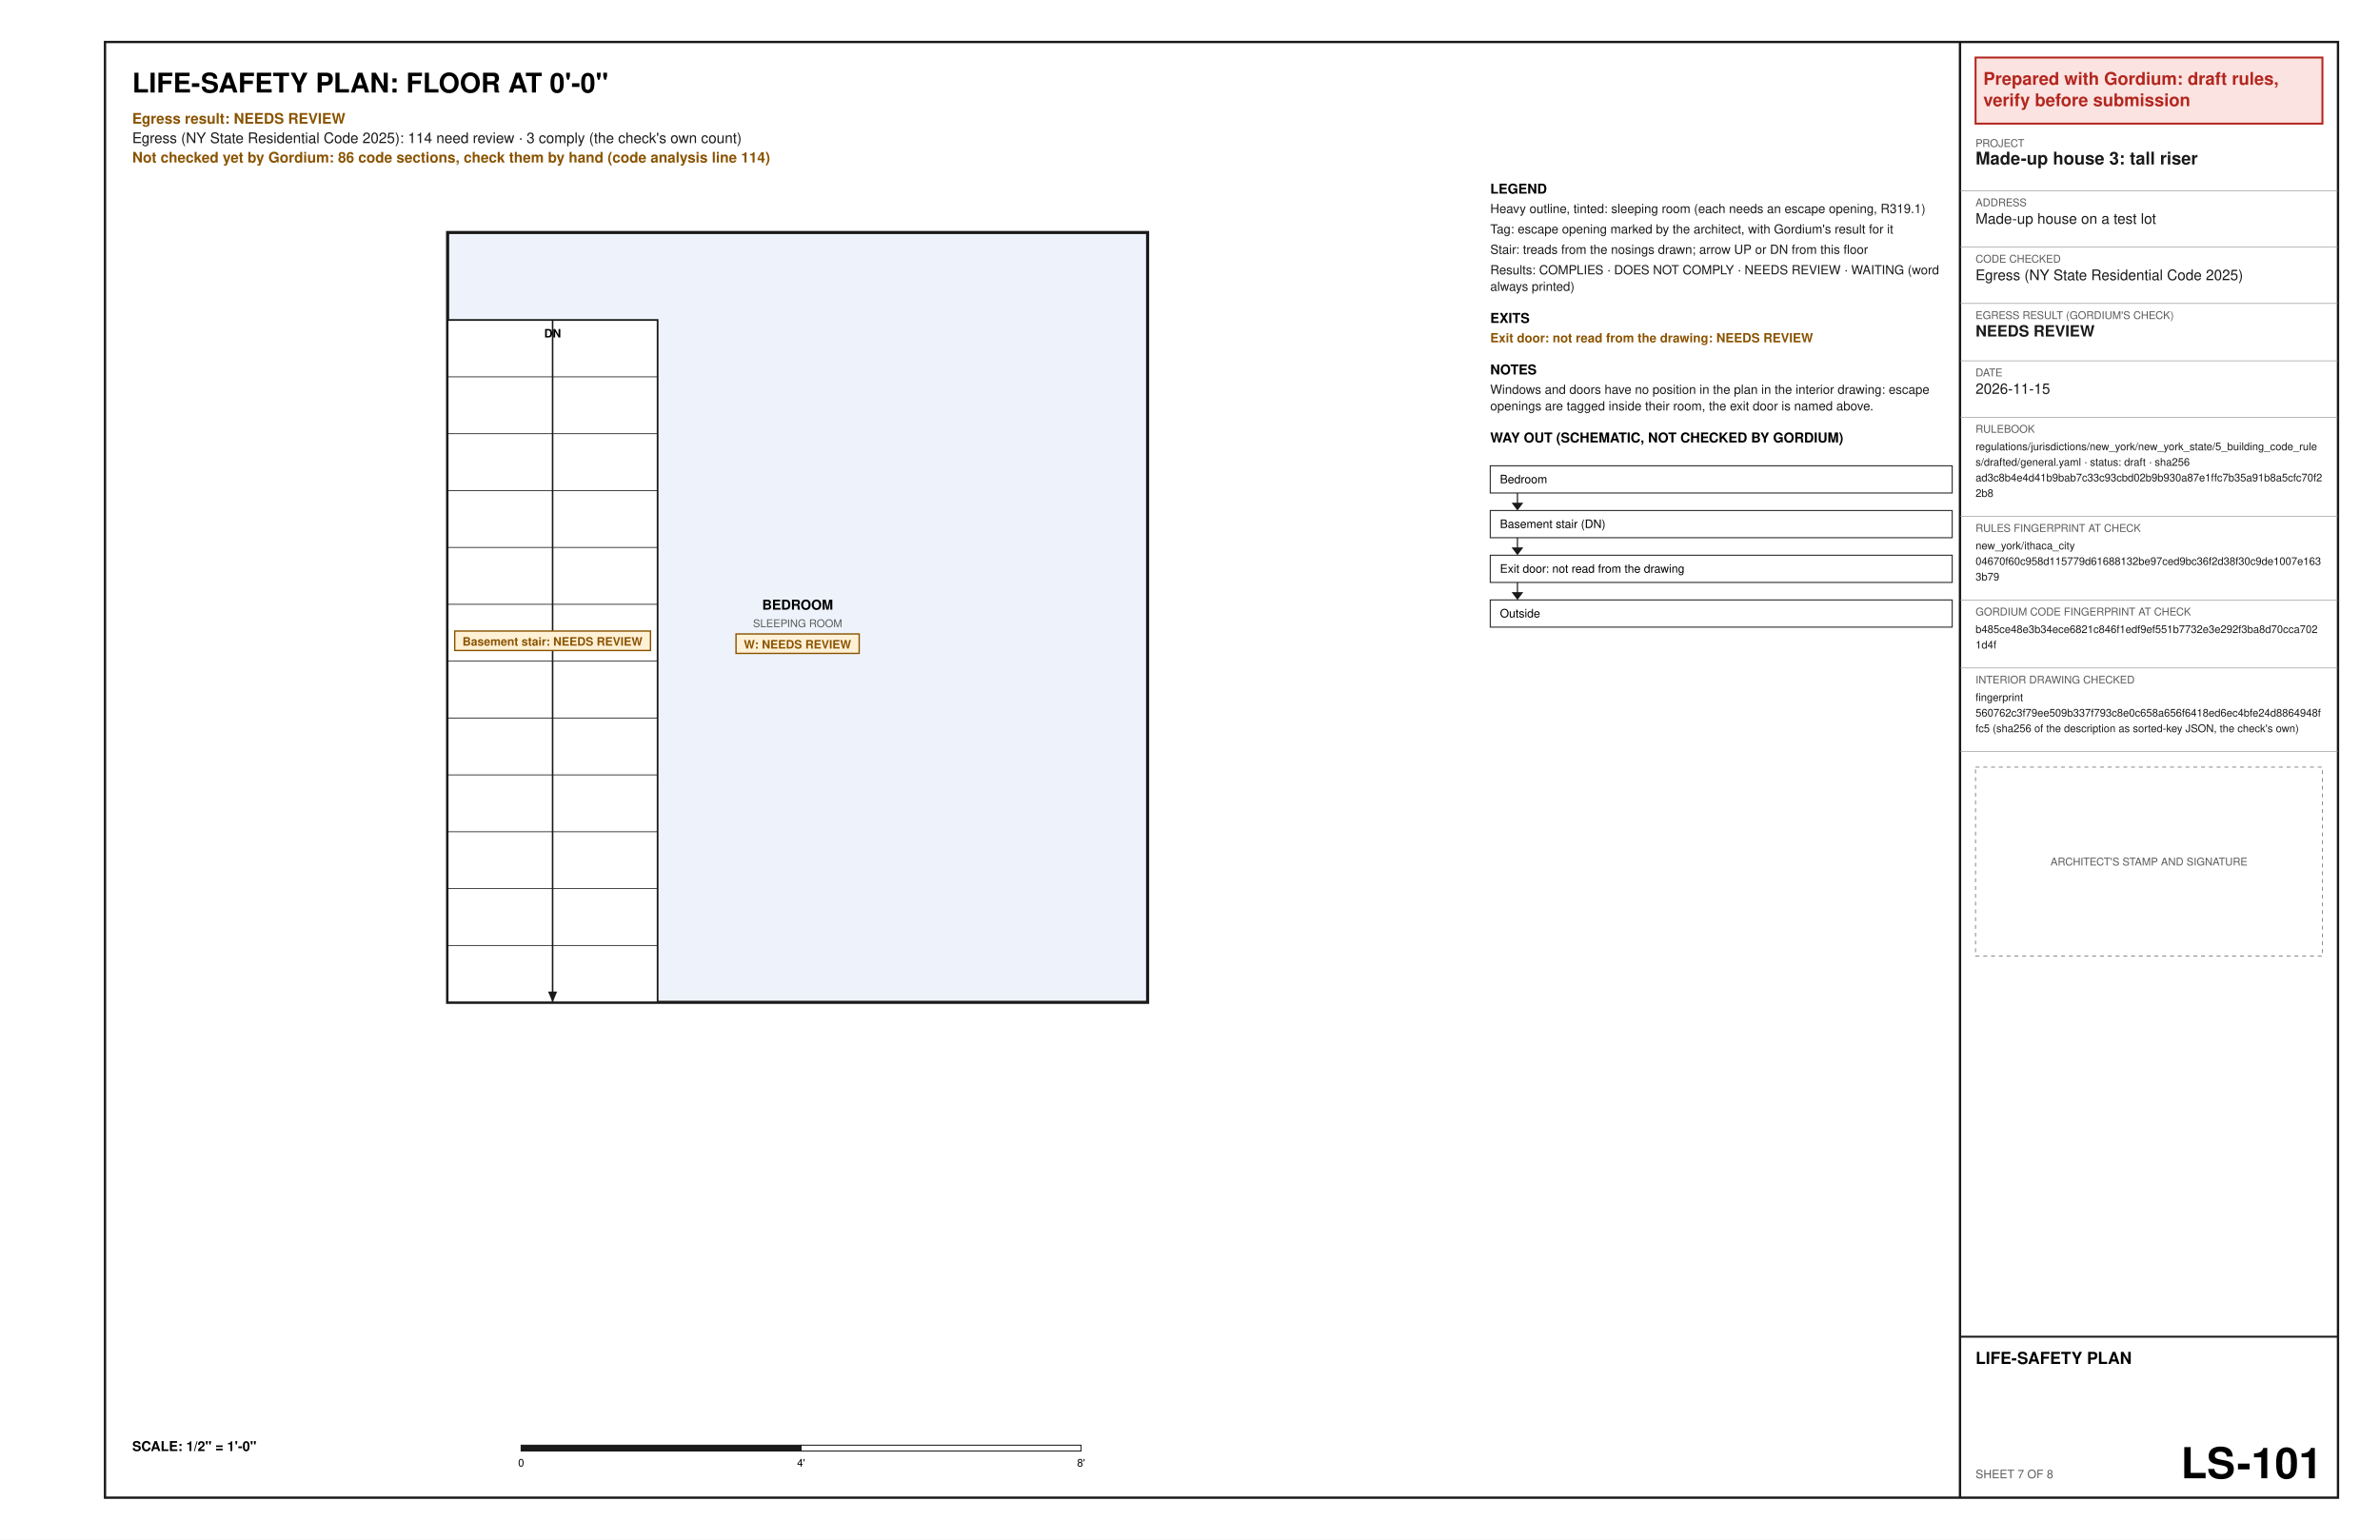
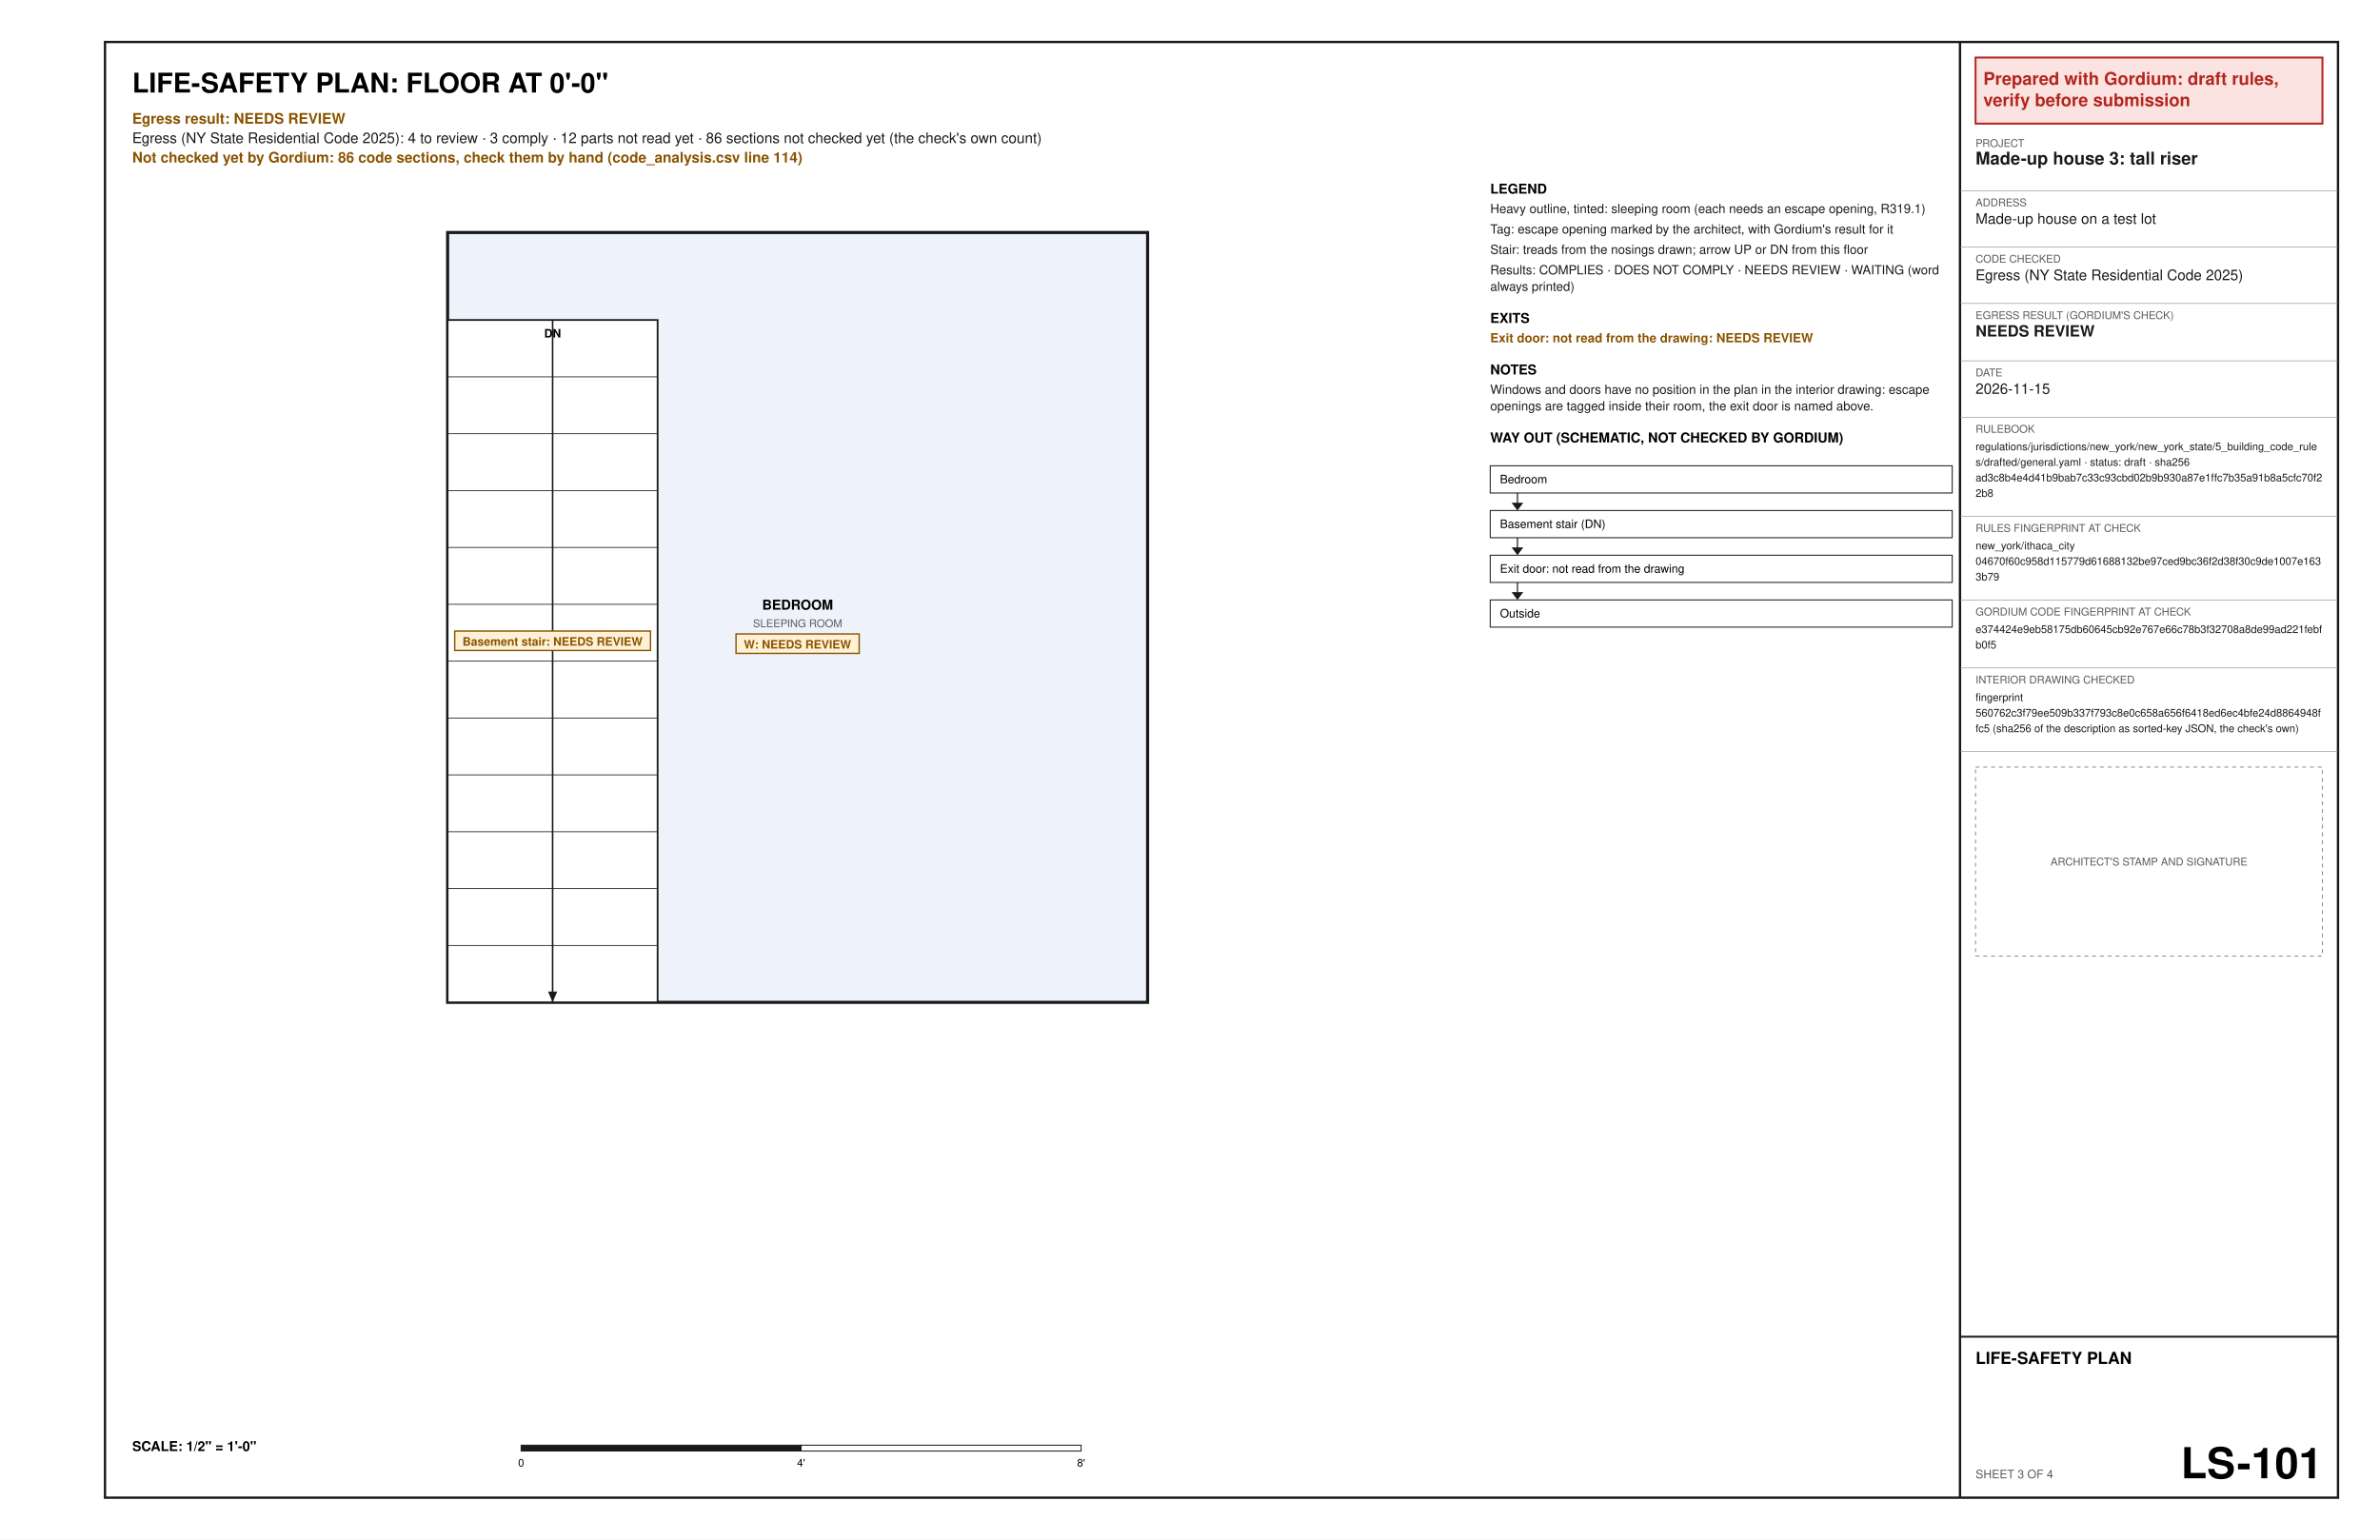
<svg xmlns="http://www.w3.org/2000/svg" width="17in" height="11in" viewBox="0 0 1224 792" font-family="Helvetica, Arial, sans-serif">
  <rect x="0" y="0" width="1224" height="792" fill="#ffffff" />
  <text x="68" y="47.6" font-size="14" font-weight="bold" text-anchor="start" fill="#000000" xml:space="preserve">LIFE-SAFETY PLAN: FLOOR AT 0'-0"</text>
  <text x="68" y="63.6" font-size="7.5" font-weight="bold" text-anchor="start" fill="#8a5300" xml:space="preserve">Egress result: NEEDS REVIEW</text>
-   <text x="68" y="73.6" font-size="7.5" text-anchor="start" fill="#1a1a1a" xml:space="preserve">Egress (NY State Residential Code 2025): 114 need review · 3 comply (the check's own count)</text>
-   <text x="68" y="83.6" font-size="7.5" font-weight="bold" text-anchor="start" fill="#8a5300" xml:space="preserve">Not checked yet by Gordium: 86 code sections, check them by hand (code analysis line 114)</text>
+   <text x="68" y="73.6" font-size="7.5" text-anchor="start" fill="#1a1a1a" xml:space="preserve">Egress (NY State Residential Code 2025): 4 to review · 3 comply · 12 parts not read yet · 86 sections not checked yet (the check's own count)</text>
+   <text x="68" y="83.6" font-size="7.5" font-weight="bold" text-anchor="start" fill="#8a5300" xml:space="preserve">Not checked yet by Gordium: 86 code sections, check them by hand (code_analysis.csv line 114)</text>
  <polygon points="230.2,515.6 590.2,515.6 590.2,119.6 230.2,119.6" fill="#eef3fb" stroke="#1a1a1a" stroke-width="1.6" />
  <text x="410.2" y="313.6" font-size="7" font-weight="bold" text-anchor="middle" fill="#000000" xml:space="preserve">BEDROOM</text>
  <text x="410.2" y="322.6" font-size="5.5" text-anchor="middle" fill="#5a5a5a" xml:space="preserve">SLEEPING ROOM</text>
  <polygon points="378.53,326.1 441.87,326.1 441.87,336.1 378.53,336.1" fill="#fff1d6" stroke="#8a5300" stroke-width="0.7" />
  <text x="382.53" y="333.6" font-size="6" font-weight="bold" text-anchor="start" fill="#8a5300" xml:space="preserve">W: NEEDS REVIEW</text>
  <polygon points="230.2,515.6 338.2,515.6 338.2,164.6 230.2,164.6" fill="#ffffff" stroke="#1a1a1a" stroke-width="0.9" />
  <line x1="230.2" y1="486.35" x2="338.2" y2="486.35" stroke="#1a1a1a" stroke-width="0.4" />
  <line x1="230.2" y1="457.1" x2="338.2" y2="457.1" stroke="#1a1a1a" stroke-width="0.4" />
  <line x1="230.2" y1="427.85" x2="338.2" y2="427.85" stroke="#1a1a1a" stroke-width="0.4" />
  <line x1="230.2" y1="398.6" x2="338.2" y2="398.6" stroke="#1a1a1a" stroke-width="0.4" />
  <line x1="230.2" y1="369.35" x2="338.2" y2="369.35" stroke="#1a1a1a" stroke-width="0.4" />
  <line x1="230.2" y1="340.1" x2="338.2" y2="340.1" stroke="#1a1a1a" stroke-width="0.4" />
  <line x1="230.2" y1="310.85" x2="338.2" y2="310.85" stroke="#1a1a1a" stroke-width="0.4" />
  <line x1="230.2" y1="281.6" x2="338.2" y2="281.6" stroke="#1a1a1a" stroke-width="0.4" />
  <line x1="230.2" y1="252.35" x2="338.2" y2="252.35" stroke="#1a1a1a" stroke-width="0.4" />
  <line x1="230.2" y1="223.1" x2="338.2" y2="223.1" stroke="#1a1a1a" stroke-width="0.4" />
  <line x1="230.2" y1="193.85" x2="338.2" y2="193.85" stroke="#1a1a1a" stroke-width="0.4" />
  <line x1="284.2" y1="164.6" x2="284.2" y2="515.6" stroke="#1a1a1a" stroke-width="0.8" />
  <polygon points="284.2,515.6 281.86,510.07 286.54,510.07" fill="#1a1a1a" />
  <text x="284.2" y="173.6" font-size="6" font-weight="bold" text-anchor="middle" fill="#000000" xml:space="preserve">DN</text>
  <polygon points="233.86,324.6 334.54,324.6 334.54,334.6 233.86,334.6" fill="#fff1d6" stroke="#8a5300" stroke-width="0.7" />
  <text x="237.86" y="332.1" font-size="6" font-weight="bold" text-anchor="start" fill="#8a5300" xml:space="preserve">Basement stair: NEEDS REVIEW</text>
  <text x="68" y="746.4" font-size="7" font-weight="bold" text-anchor="start" fill="#000000" xml:space="preserve">SCALE: 1/2" = 1'-0"</text>
  <polygon points="268,743.4 412,743.4 412,746.4 268,746.4" fill="#1a1a1a" stroke="#1a1a1a" stroke-width="0.5" />
  <polygon points="412,743.4 556,743.4 556,746.4 412,746.4" fill="#ffffff" stroke="#1a1a1a" stroke-width="0.5" />
  <text x="268" y="754.4" font-size="5.5" text-anchor="middle" fill="#000000" xml:space="preserve">0</text>
  <text x="412" y="754.4" font-size="5.5" text-anchor="middle" fill="#000000" xml:space="preserve">4'</text>
  <text x="556" y="754.4" font-size="5.5" text-anchor="middle" fill="#000000" xml:space="preserve">8'</text>
  <text x="766.4" y="99.6" font-size="7" font-weight="bold" text-anchor="start" fill="#000000" xml:space="preserve">LEGEND</text>
  <text x="766.4" y="109.6" font-size="6.5" text-anchor="start" fill="#1a1a1a" xml:space="preserve">Heavy outline, tinted: sleeping room (each needs an escape opening, R319.1)</text>
  <text x="766.4" y="120.1" font-size="6.5" text-anchor="start" fill="#1a1a1a" xml:space="preserve">Tag: escape opening marked by the architect, with Gordium's result for it</text>
  <text x="766.4" y="130.6" font-size="6.5" text-anchor="start" fill="#1a1a1a" xml:space="preserve">Stair: treads from the nosings drawn; arrow UP or DN from this floor</text>
  <text x="766.4" y="141.1" font-size="6.5" text-anchor="start" fill="#1a1a1a" xml:space="preserve">Results: COMPLIES · DOES NOT COMPLY · NEEDS REVIEW · WAITING (word</text>
  <text x="766.4" y="149.6" font-size="6.5" text-anchor="start" fill="#1a1a1a" xml:space="preserve">always printed)</text>
  <text x="766.4" y="166.1" font-size="7" font-weight="bold" text-anchor="start" fill="#000000" xml:space="preserve">EXITS</text>
  <text x="766.4" y="176.1" font-size="6.5" font-weight="bold" text-anchor="start" fill="#8a5300" xml:space="preserve">Exit door: not read from the drawing: NEEDS REVIEW</text>
  <text x="766.4" y="192.6" font-size="7" font-weight="bold" text-anchor="start" fill="#000000" xml:space="preserve">NOTES</text>
  <text x="766.4" y="202.6" font-size="6.5" text-anchor="start" fill="#1a1a1a" xml:space="preserve">Windows and doors have no position in the plan in the interior drawing: escape</text>
  <text x="766.4" y="211.1" font-size="6.5" text-anchor="start" fill="#1a1a1a" xml:space="preserve">openings are tagged inside their room, the exit door is named above.</text>
  <text x="766.4" y="227.6" font-size="7" font-weight="bold" text-anchor="start" fill="#000000" xml:space="preserve">WAY OUT (SCHEMATIC, NOT CHECKED BY GORDIUM)</text>
  <polygon points="766.4,239.6 1004,239.6 1004,253.6 766.4,253.6" fill="none" stroke="#1a1a1a" stroke-width="0.5" />
  <text x="771.4" y="248.6" font-size="6" text-anchor="start" fill="#000000" xml:space="preserve">Bedroom</text>
  <line x1="780.4" y1="253.6" x2="780.4" y2="261.6" stroke="#1a1a1a" stroke-width="0.6" />
  <polygon points="777.4,258.6 783.4,258.6 780.4,262.6" fill="#1a1a1a" />
  <polygon points="766.4,262.6 1004,262.6 1004,276.6 766.4,276.6" fill="none" stroke="#1a1a1a" stroke-width="0.5" />
  <text x="771.4" y="271.6" font-size="6" text-anchor="start" fill="#000000" xml:space="preserve">Basement stair (DN)</text>
  <line x1="780.4" y1="276.6" x2="780.4" y2="284.6" stroke="#1a1a1a" stroke-width="0.6" />
  <polygon points="777.4,281.6 783.4,281.6 780.4,285.6" fill="#1a1a1a" />
  <polygon points="766.4,285.6 1004,285.6 1004,299.6 766.4,299.6" fill="none" stroke="#1a1a1a" stroke-width="0.5" />
  <text x="771.4" y="294.6" font-size="6" text-anchor="start" fill="#000000" xml:space="preserve">Exit door: not read from the drawing</text>
  <line x1="780.4" y1="299.6" x2="780.4" y2="307.6" stroke="#1a1a1a" stroke-width="0.6" />
  <polygon points="777.4,304.6 783.4,304.6 780.4,308.6" fill="#1a1a1a" />
  <polygon points="766.4,308.6 1004,308.6 1004,322.6 766.4,322.6" fill="none" stroke="#1a1a1a" stroke-width="0.5" />
  <text x="771.4" y="317.6" font-size="6" text-anchor="start" fill="#000000" xml:space="preserve">Outside</text>
  <polygon points="54,21.6 1202.4,21.6 1202.4,770.4 54,770.4" fill="none" stroke="#1a1a1a" stroke-width="1.2" />
  <line x1="1008" y1="21.6" x2="1008" y2="770.4" stroke="#1a1a1a" stroke-width="1.2" />
  <polygon points="1016,29.6 1194.4,29.6 1194.4,63.6 1016,63.6" fill="#fbe3e1" stroke="#b3261e" stroke-width="1" />
  <text x="1020" y="43.6" font-size="9" font-weight="bold" text-anchor="start" fill="#b3261e" xml:space="preserve">Prepared with Gordium: draft rules,</text>
  <text x="1020" y="54.6" font-size="9" font-weight="bold" text-anchor="start" fill="#b3261e" xml:space="preserve">verify before submission</text>
  <text x="1016" y="75.6" font-size="5.5" text-anchor="start" fill="#5a5a5a" xml:space="preserve">PROJECT</text>
  <text x="1016" y="84.6" font-size="9" font-weight="bold" text-anchor="start" fill="#1a1a1a" xml:space="preserve">Made-up house 3: tall riser</text>
  <line x1="1008" y1="98.1" x2="1202.4" y2="98.1" stroke="#8c8c8c" stroke-width="0.3" />
  <text x="1016" y="106.1" font-size="5.5" text-anchor="start" fill="#5a5a5a" xml:space="preserve">ADDRESS</text>
  <text x="1016" y="115.1" font-size="7.5" text-anchor="start" fill="#1a1a1a" xml:space="preserve">Made-up house on a test lot</text>
  <line x1="1008" y1="127.1" x2="1202.4" y2="127.1" stroke="#8c8c8c" stroke-width="0.3" />
  <text x="1016" y="135.1" font-size="5.5" text-anchor="start" fill="#5a5a5a" xml:space="preserve">CODE CHECKED</text>
  <text x="1016" y="144.1" font-size="7.5" text-anchor="start" fill="#1a1a1a" xml:space="preserve">Egress (NY State Residential Code 2025)</text>
  <line x1="1008" y1="156.1" x2="1202.4" y2="156.1" stroke="#8c8c8c" stroke-width="0.3" />
  <text x="1016" y="164.1" font-size="5.5" text-anchor="start" fill="#5a5a5a" xml:space="preserve">EGRESS RESULT (GORDIUM'S CHECK)</text>
  <text x="1016" y="173.1" font-size="8" font-weight="bold" text-anchor="start" fill="#1a1a1a" xml:space="preserve">NEEDS REVIEW</text>
  <line x1="1008" y1="185.6" x2="1202.4" y2="185.6" stroke="#8c8c8c" stroke-width="0.3" />
  <text x="1016" y="193.6" font-size="5.5" text-anchor="start" fill="#5a5a5a" xml:space="preserve">DATE</text>
  <text x="1016" y="202.6" font-size="7.5" text-anchor="start" fill="#1a1a1a" xml:space="preserve">2026-11-15</text>
  <line x1="1008" y1="214.6" x2="1202.4" y2="214.6" stroke="#8c8c8c" stroke-width="0.3" />
  <text x="1016" y="222.6" font-size="5.5" text-anchor="start" fill="#5a5a5a" xml:space="preserve">RULEBOOK</text>
  <text x="1016" y="231.6" font-size="5.5" text-anchor="start" fill="#1a1a1a" xml:space="preserve">regulations/jurisdictions/new_york/new_york_state/5_building_code_rule</text>
  <text x="1016" y="239.6" font-size="5.5" text-anchor="start" fill="#1a1a1a" xml:space="preserve">s/drafted/general.yaml · status: draft · sha256</text>
  <text x="1016" y="247.6" font-size="5.5" text-anchor="start" fill="#1a1a1a" xml:space="preserve">ad3c8b4e4d41b9bab7c33c93cbd02b9b930a87e1ffc7b35a91b8a5cfc70f2</text>
  <text x="1016" y="255.6" font-size="5.5" text-anchor="start" fill="#1a1a1a" xml:space="preserve">2b8</text>
  <line x1="1008" y1="265.6" x2="1202.4" y2="265.6" stroke="#8c8c8c" stroke-width="0.3" />
  <text x="1016" y="273.6" font-size="5.5" text-anchor="start" fill="#5a5a5a" xml:space="preserve">RULES FINGERPRINT AT CHECK</text>
  <text x="1016" y="282.6" font-size="5.5" text-anchor="start" fill="#1a1a1a" xml:space="preserve">new_york/ithaca_city</text>
  <text x="1016" y="290.6" font-size="5.5" text-anchor="start" fill="#1a1a1a" xml:space="preserve">04670f60c958d115779d61688132be97ced9bc36f2d38f30c9de1007e163</text>
  <text x="1016" y="298.6" font-size="5.5" text-anchor="start" fill="#1a1a1a" xml:space="preserve">3b79</text>
  <line x1="1008" y1="308.6" x2="1202.4" y2="308.6" stroke="#8c8c8c" stroke-width="0.3" />
  <text x="1016" y="316.6" font-size="5.5" text-anchor="start" fill="#5a5a5a" xml:space="preserve">GORDIUM CODE FINGERPRINT AT CHECK</text>
-   <text x="1016" y="325.6" font-size="5.5" text-anchor="start" fill="#1a1a1a" xml:space="preserve">b485ce48e3b34ece6821c846f1edf9ef551b7732e3e292f3ba8d70cca702</text>
-   <text x="1016" y="333.6" font-size="5.5" text-anchor="start" fill="#1a1a1a" xml:space="preserve">1d4f</text>
+   <text x="1016" y="325.6" font-size="5.5" text-anchor="start" fill="#1a1a1a" xml:space="preserve">e374424e9eb58175db60645cb92e767e66c78b3f32708a8de99ad221febf</text>
+   <text x="1016" y="333.6" font-size="5.5" text-anchor="start" fill="#1a1a1a" xml:space="preserve">b0f5</text>
  <line x1="1008" y1="343.6" x2="1202.4" y2="343.6" stroke="#8c8c8c" stroke-width="0.3" />
  <text x="1016" y="351.6" font-size="5.5" text-anchor="start" fill="#5a5a5a" xml:space="preserve">INTERIOR DRAWING CHECKED</text>
  <text x="1016" y="360.6" font-size="5.5" text-anchor="start" fill="#1a1a1a" xml:space="preserve">fingerprint</text>
  <text x="1016" y="368.6" font-size="5.5" text-anchor="start" fill="#1a1a1a" xml:space="preserve">560762c3f79ee509b337f793c8e0c658a656f6418ed6ec4bfe24d8864948f</text>
  <text x="1016" y="376.6" font-size="5.5" text-anchor="start" fill="#1a1a1a" xml:space="preserve">fc5 (sha256 of the description as sorted-key JSON, the check's own)</text>
  <line x1="1008" y1="386.6" x2="1202.4" y2="386.6" stroke="#8c8c8c" stroke-width="0.3" />
  <polygon points="1016,394.6 1194.4,394.6 1194.4,491.8 1016,491.8" fill="none" stroke="#8c8c8c" stroke-width="0.5" stroke-dasharray="2 2" />
  <text x="1105.2" y="445.2" font-size="5.5" text-anchor="middle" fill="#5a5a5a" xml:space="preserve">ARCHITECT'S STAMP AND SIGNATURE</text>
  <line x1="1008" y1="687.6" x2="1202.4" y2="687.6" stroke="#1a1a1a" stroke-width="1" />
  <text x="1016" y="701.6" font-size="8.5" font-weight="bold" text-anchor="start" fill="#000000" xml:space="preserve">LIFE-SAFETY PLAN</text>
-   <text x="1016" y="760.4" font-size="6" text-anchor="start" fill="#5a5a5a" xml:space="preserve">SHEET 7 OF 8</text>
+   <text x="1016" y="760.4" font-size="6" text-anchor="start" fill="#5a5a5a" xml:space="preserve">SHEET 3 OF 4</text>
  <text x="1194.4" y="760.4" font-size="22" font-weight="bold" text-anchor="end" fill="#000000" xml:space="preserve">LS-101</text>
</svg>
